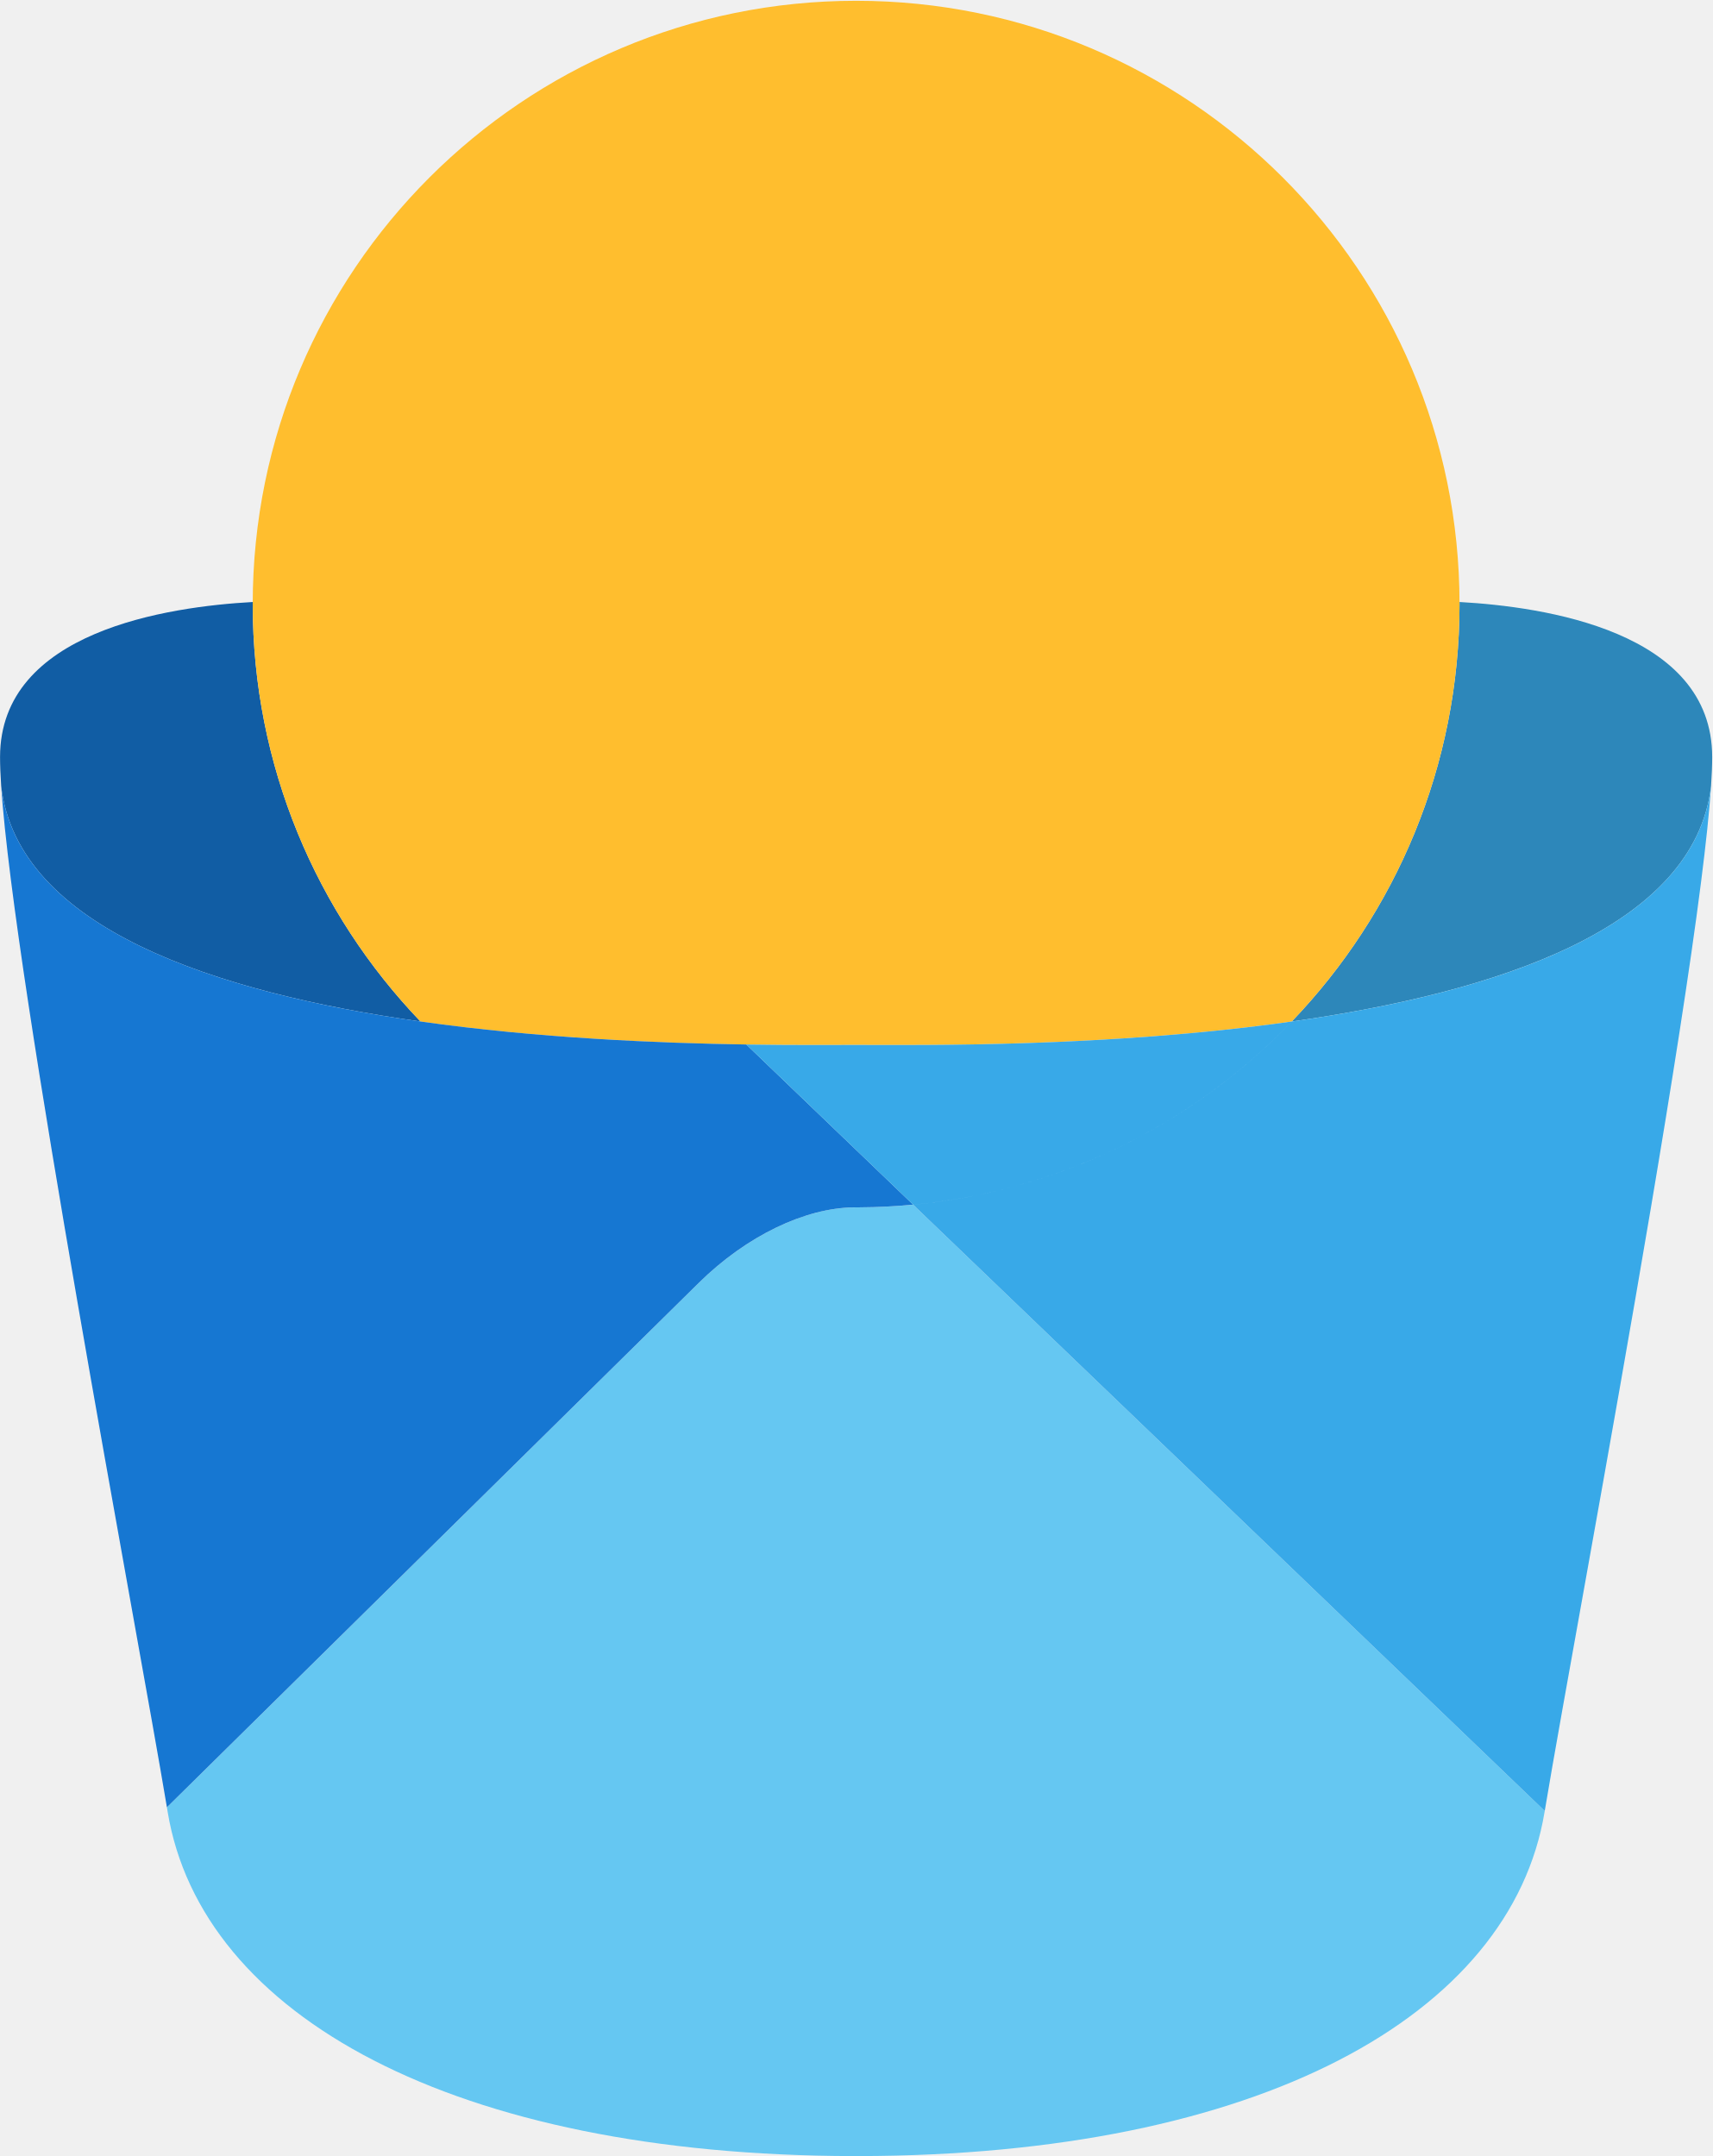
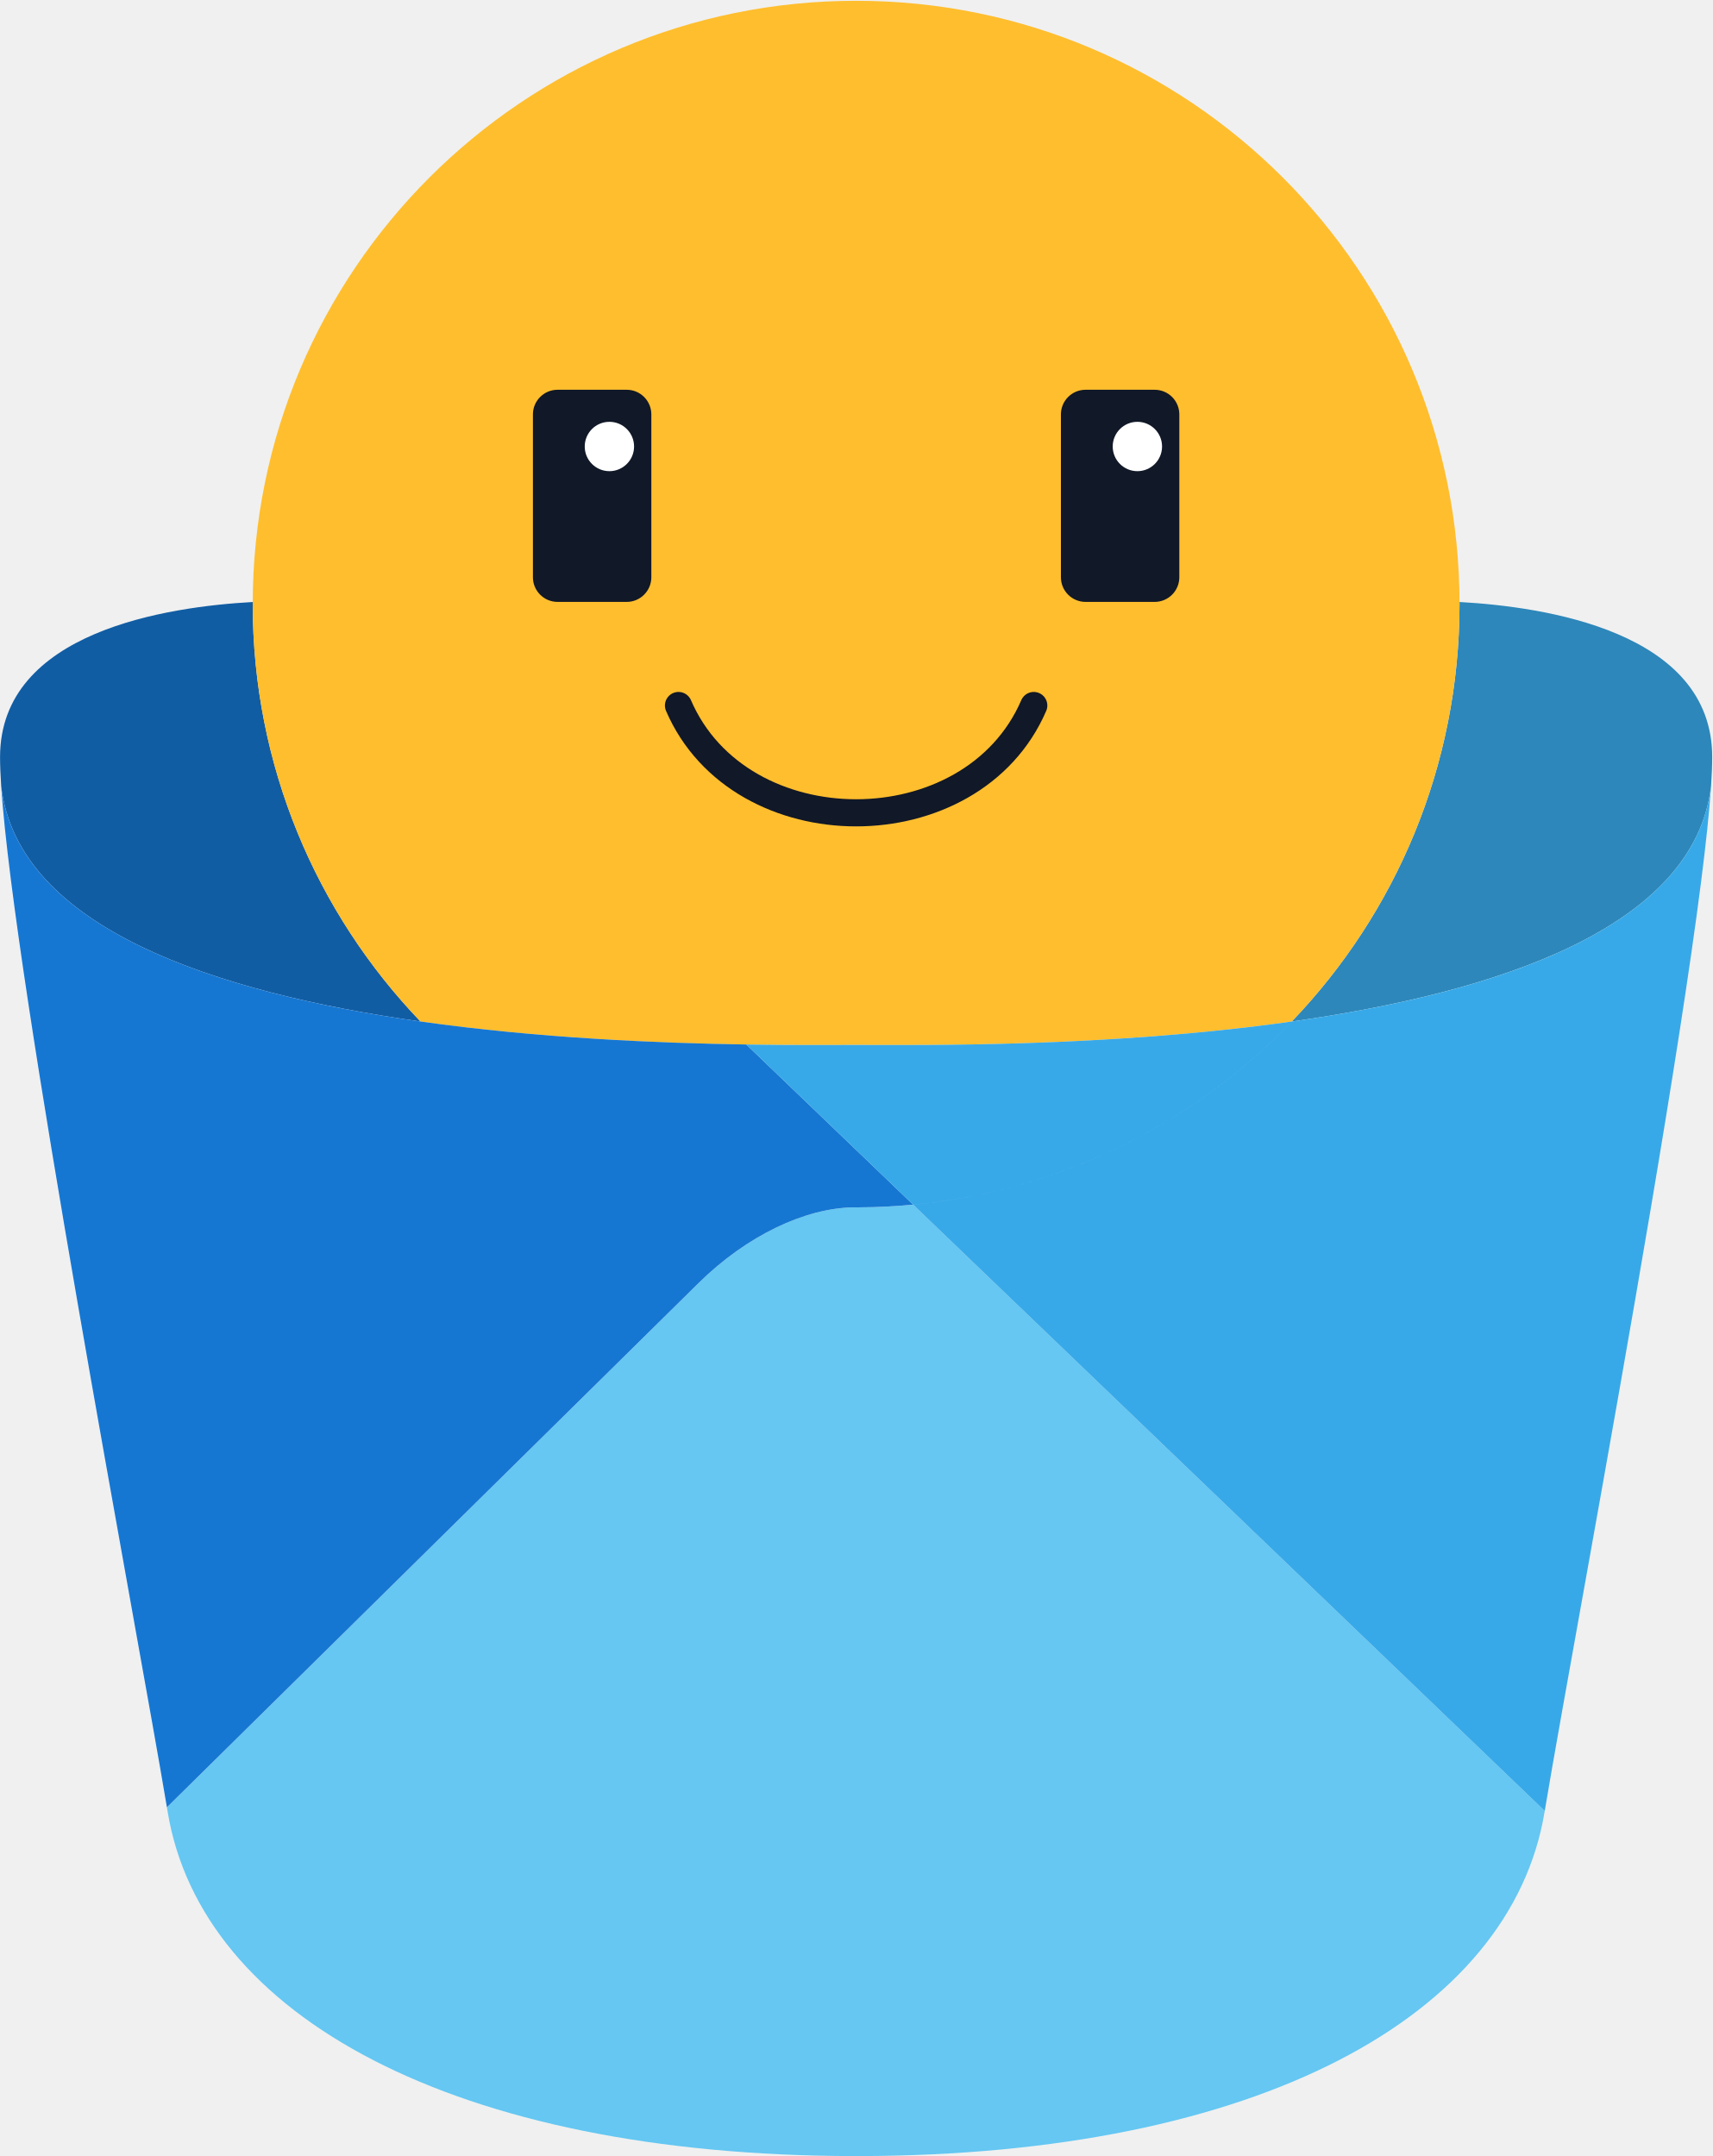
<svg xmlns="http://www.w3.org/2000/svg" viewBox="0 0 694 874" width="694" height="874">
  <path fill="#65C7F2" d="M 371.33 489.54 L 371.36 489.54 L 370.1 488.36 C 362.93 489.03 355.7 489.41 348.37 489.45 L 346.66 489.45 C 327.09 489.45 303.03 500.53 283.16 520.13 L 67.65 732.66 C 67.76 733.3 67.86 733.92 67.96 734.53 C 81.64 817.22 184.1 873.76 345.89 874.03 L 348.12 874.03 C 509.91 873.76 612.36 817.21 626.04 734.53 C 626.06 734.4 626.08 734.26 626.11 734.13 L 371.33 489.54 Z" />
  <path fill="#2D87BA" d="M 591.56 244.04 C 591.56 244.32 591.57 244.6 591.57 244.89 C 591.57 310.55 565.69 370.17 523.57 414.1 C 606.25 402.38 686.78 376.34 693.52 318.67 C 693.82 314.15 693.98 310.21 693.98 306.92 C 693.98 255.8 625.68 245.93 591.56 244.04 Z" />
  <path fill="#115DA4" d="M 102.44 244.04 C 68.32 245.93 0.02 255.8 0.02 306.92 C 0.02 310.21 0.18 314.15 0.48 318.67 C 7.22 376.34 87.75 402.37 170.43 414.1 C 128.32 370.17 102.43 310.55 102.43 244.89 C 102.43 244.61 102.43 244.33 102.44 244.04 Z" />
  <path fill="#FFBE2E" d="M 347 423.6 C 372.3 423.6 448.82 424.7 523.57 414.1 C 565.68 370.17 591.57 310.55 591.57 244.89 C 591.57 109.82 482.07 0.32 347 0.32 C 211.93 0.32 102.43 109.82 102.43 244.89 C 102.43 310.55 128.31 370.17 170.43 414.1 C 245.19 424.7 321.7 423.6 347 423.6 Z" />
  <path fill="#1677D2" fill-rule="nonzero" d="M 170.43 414.1 C 87.75 402.38 7.22 376.34 0.48 318.67 C 5.78 398.62 55.62 660.65 67.65 732.64 L 283.16 520.11 C 302.81 500.73 326.55 489.68 346.01 489.44 C 277 489.16 214.73 460.31 170.43 414.1 Z M 170.43 414.1 C 214.73 460.32 277 489.17 346.01 489.44 C 346.23 489.44 346.45 489.43 346.67 489.43 L 348.38 489.43 C 355.71 489.4 362.95 489.02 370.11 488.34 L 302.49 423.42 C 267.07 422.87 218.39 420.89 170.44 414.09 Z" />
  <path fill="#38A9E8" fill-rule="nonzero" d="M 668.2 363.63 C 636.75 391.09 580.68 406.01 523.58 414.11 C 484.07 455.33 430.24 482.72 370.1 488.36 L 371.36 489.54 L 371.33 489.54 L 626.11 734.13 C 626.09 734.26 626.06 734.4 626.04 734.53 C 632.7 694.32 652.59 587.67 669.15 489.54 C 677.45 440.34 684.91 393.29 689.43 357.82 C 691.41 342.29 692.84 328.97 693.52 318.68 C 691.44 336.52 682.28 351.33 668.2 363.63 Z M 523.57 414.1 C 448.81 424.7 372.3 423.6 347 423.6 C 337.93 423.6 322.27 423.74 302.48 423.43 L 370.1 488.35 C 430.24 482.72 484.06 455.33 523.58 414.1 Z" />
+   <g id="noodleFace" fill="#111827">
+     <rect x="216" y="158" width="48" height="86" rx="10" />
+     <rect x="430" y="158" width="48" height="86" rx="10" />
+     <circle cx="247" cy="181" r="10" fill="#FFFFFF" />
+     <circle cx="461" cy="181" r="10" fill="#FFFFFF" />
+     <path d="M 275 286 C 300 344 394 344 419 286" fill="none" stroke="#111827" stroke-width="11" stroke-linecap="round" />
+   </g>
</svg>
